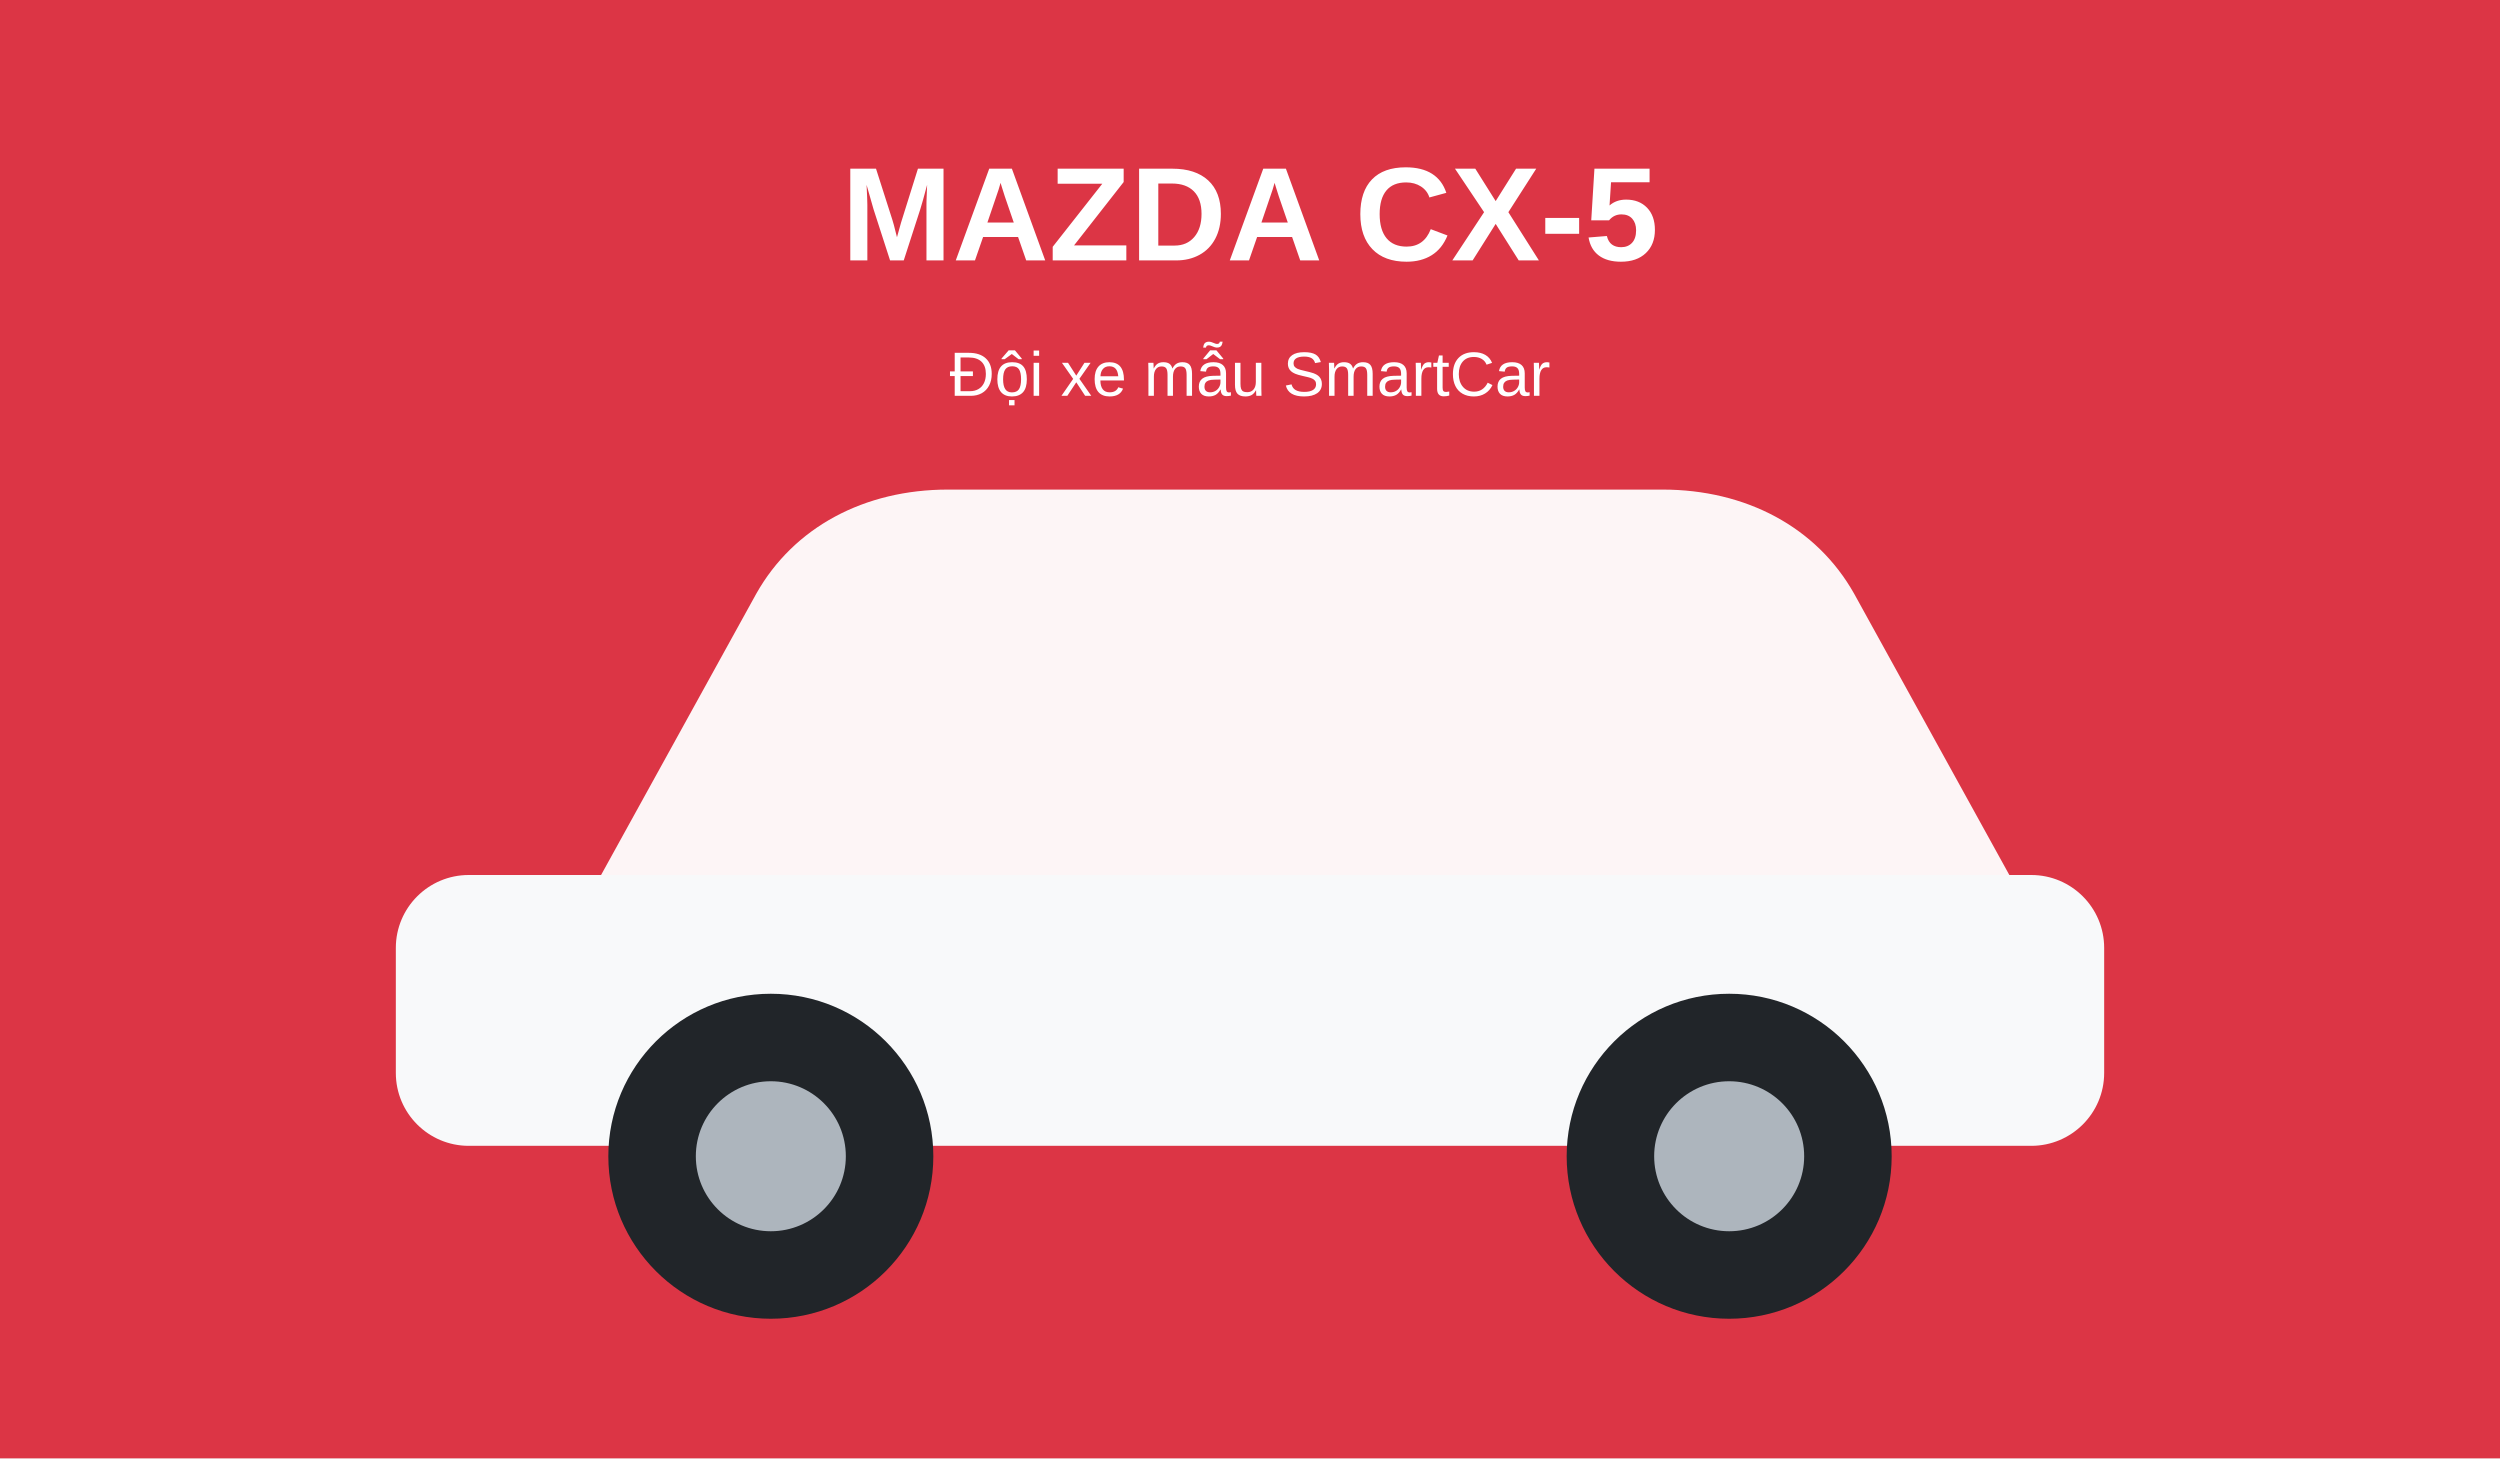
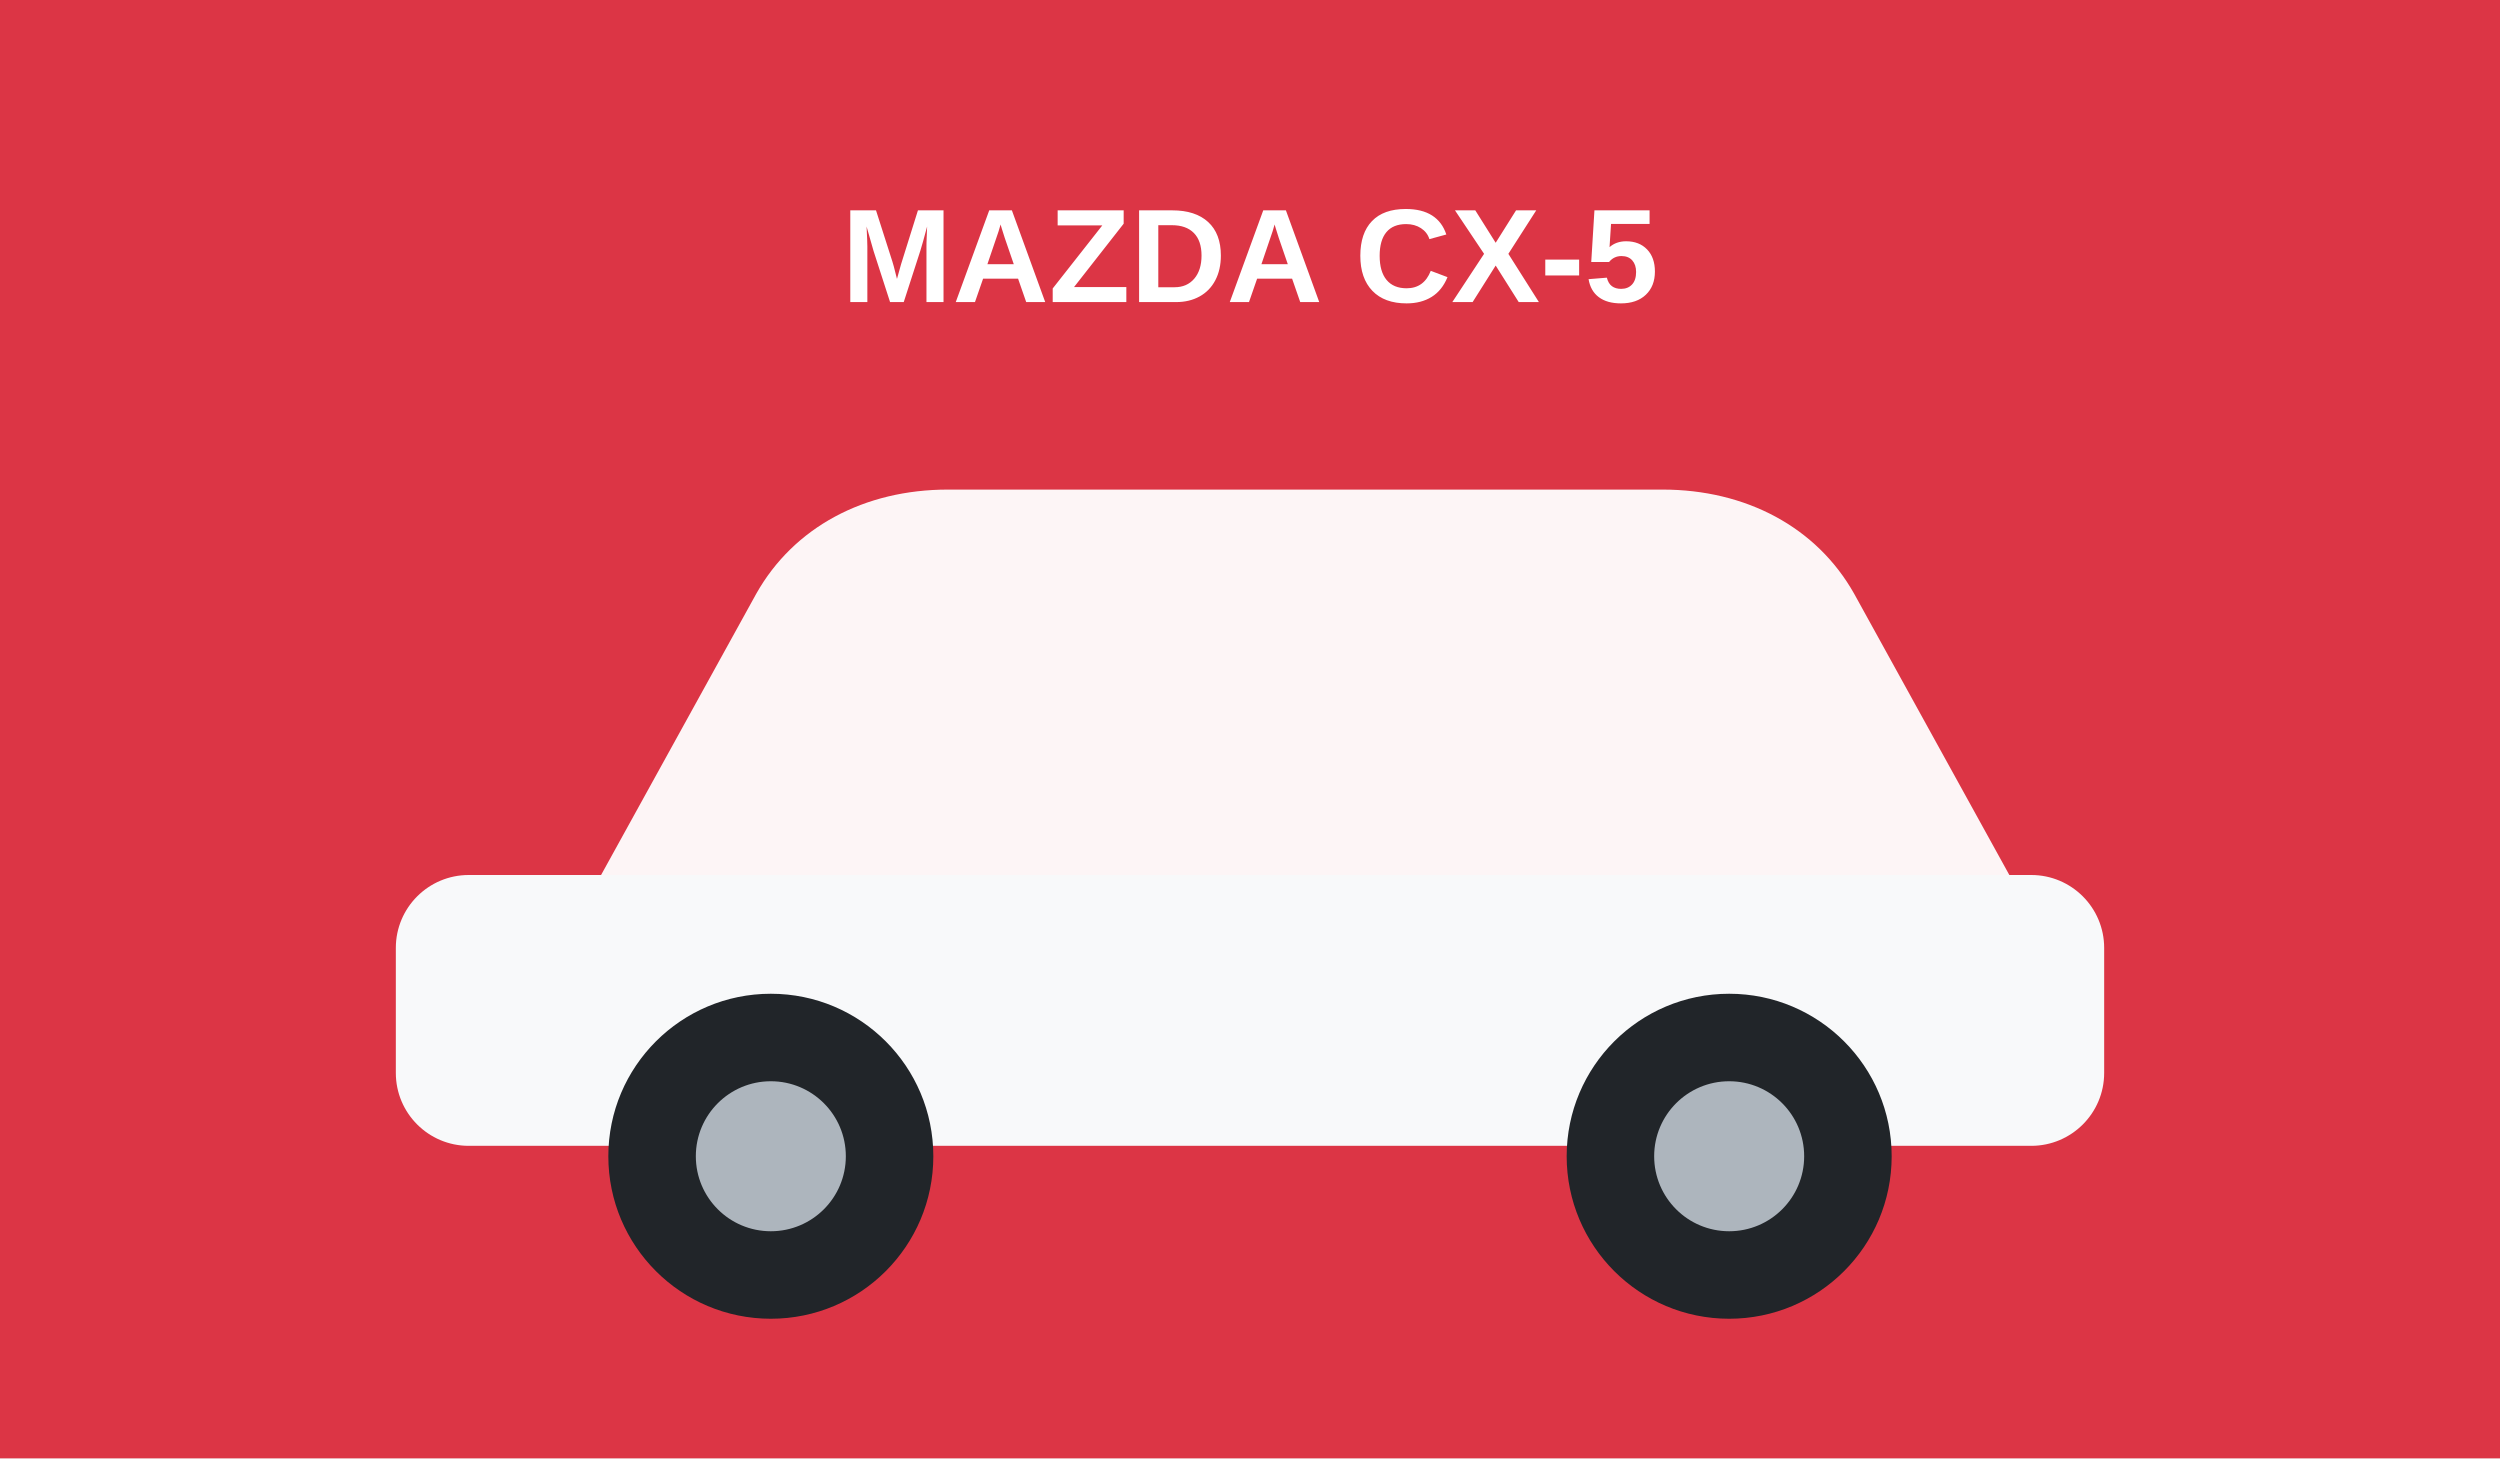
<svg xmlns="http://www.w3.org/2000/svg" viewBox="0 0 1200 700">
  <rect width="1200" height="700" fill="#dc3545" />
  <path d="M230 430h740l-80-145c-18-32-52-50-92-50H455c-40 0-74 18-92 50l-80 145z" fill="#fff" opacity=".95" />
  <rect x="190" y="420" width="820" height="130" rx="35" fill="#f8f9fa" />
  <circle cx="370" cy="555" r="78" fill="#212529" />
  <circle cx="830" cy="555" r="78" fill="#212529" />
  <circle cx="370" cy="555" r="36" fill="#adb5bd" />
  <circle cx="830" cy="555" r="36" fill="#adb5bd" />
-   <text x="600" y="125" text-anchor="middle" font-family="Arial" font-size="64" font-weight="700" fill="#fff">MAZDA CX-5</text>
-   <text x="600" y="190" text-anchor="middle" font-family="Arial" font-size="30" fill="#fff">Đội xe mẫu SmartCar</text>
+   <text x="600" y="145" text-anchor="middle" font-family="Arial" font-size="64" font-weight="700" fill="#fff">MAZDA CX-5</text>
</svg>
